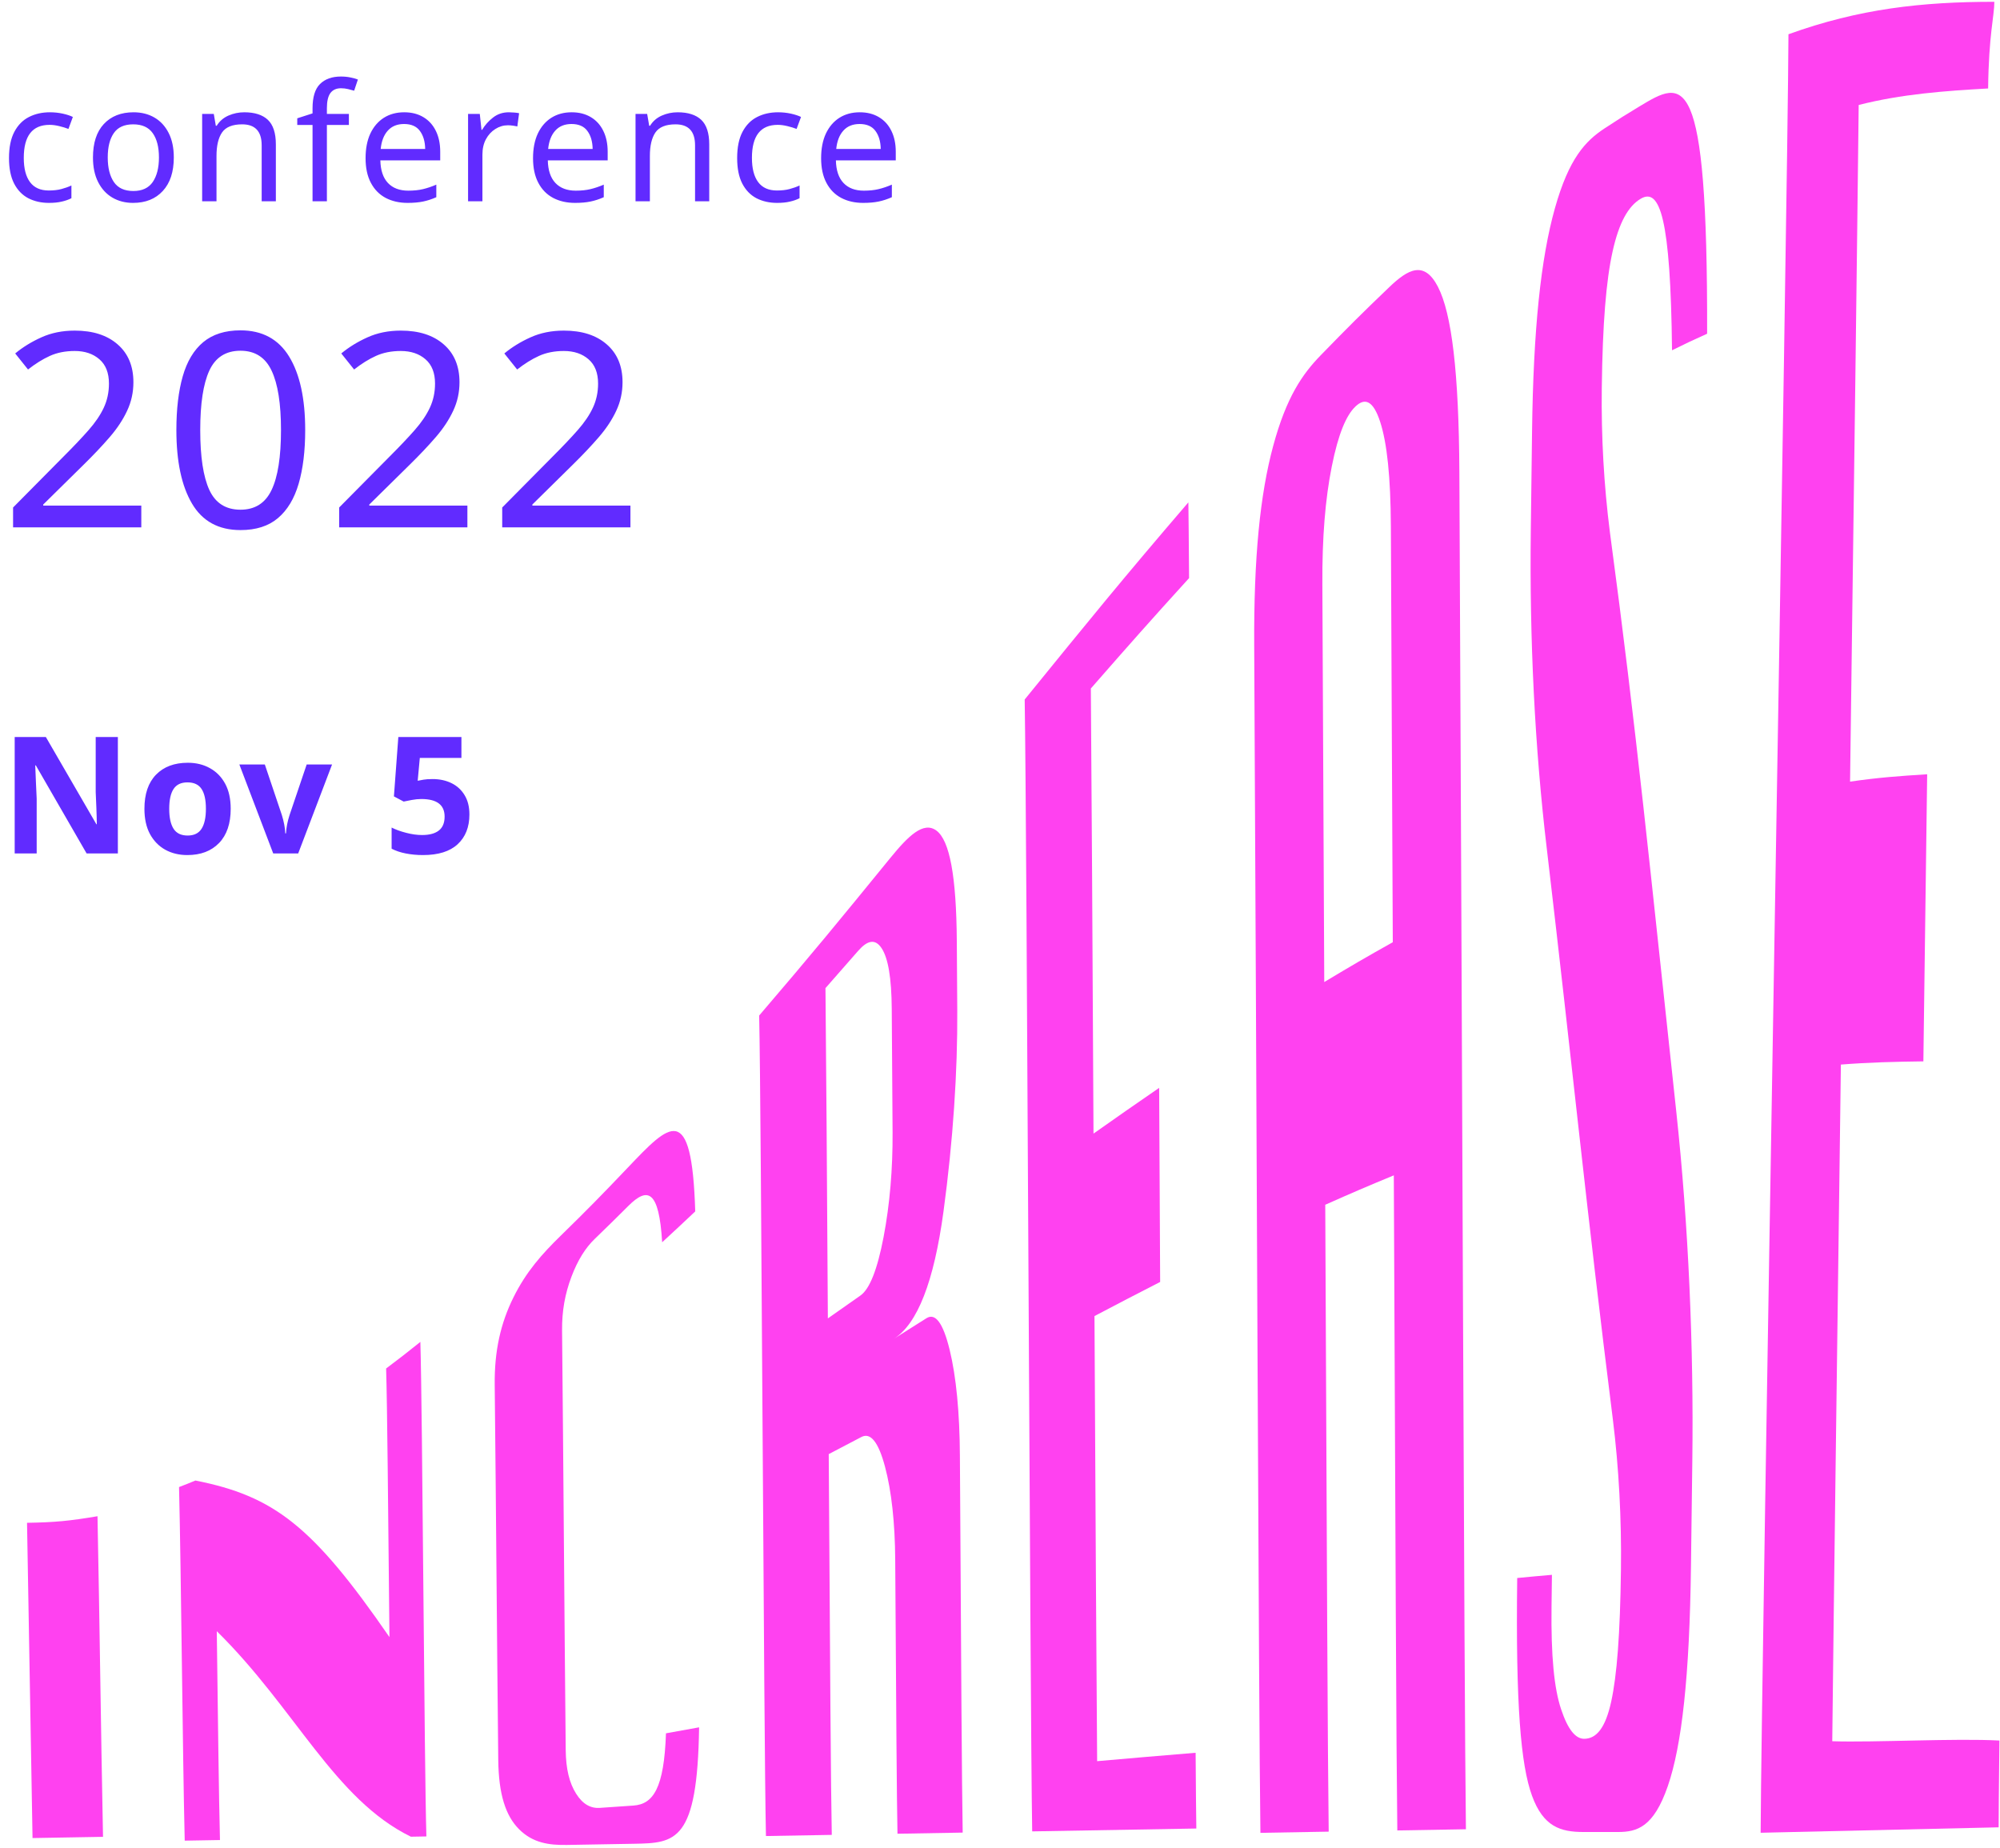
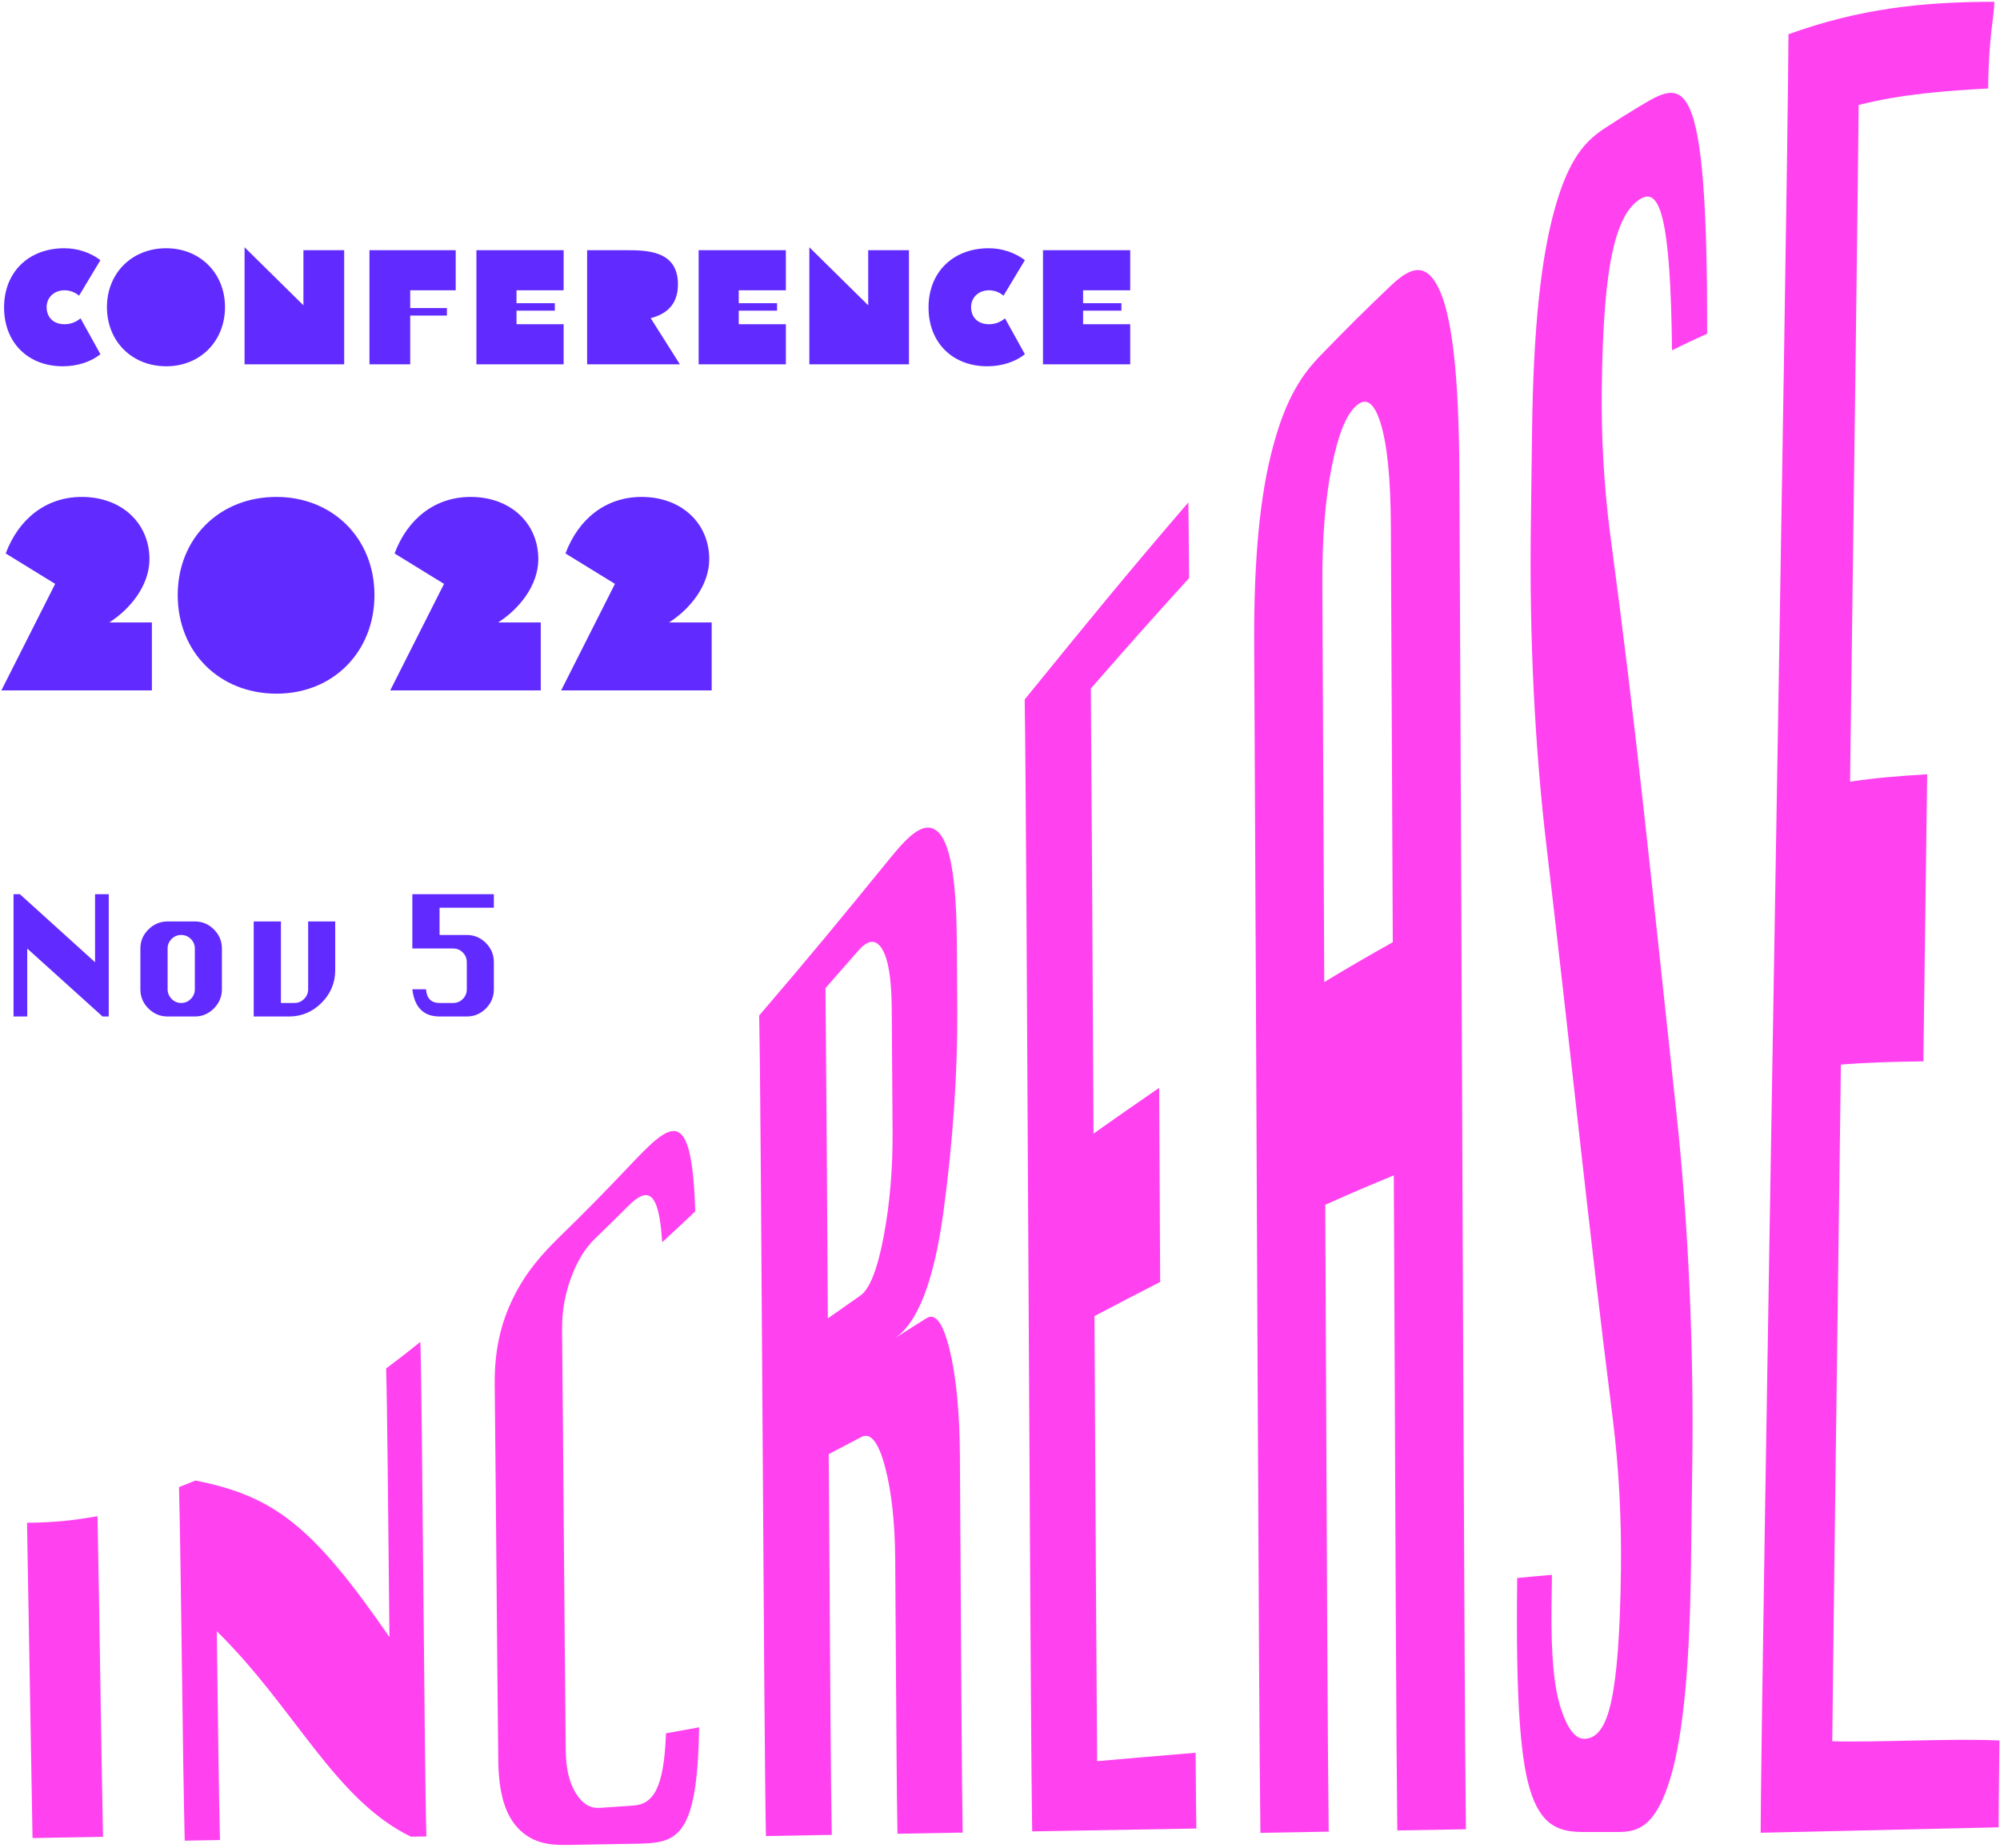
<svg xmlns="http://www.w3.org/2000/svg" width="368px" height="340px" viewBox="0 0 368 340" version="1.1">
  <g id="Page-1" stroke="none" stroke-width="1" fill="none" fill-rule="evenodd">
    <g id="iPhone-XR" transform="translate(-20, -258)">
      <g id="Group" transform="translate(20, 256)">
-         <text id="conference-2022-Nov" font-family="Flegrei-Regular, Flegrei" font-size="30" font-weight="normal" line-spacing="60" letter-spacing="1.05" fill="#612BFF">
-           <tspan x="0" y="39.035">conference </tspan>
-           <tspan x="0" y="99.035" font-size="50" letter-spacing="1.4">2022</tspan>
-           <tspan x="0" y="159.035" font-family="Silom" font-weight="bold" letter-spacing="0.84">Nov 5</tspan>
-         </text>
+         <path d="M11.55,69.395 C5.19,69.395 0.75,65.075 0.75,58.565 C0.75,52.085 5.25,47.675 11.85,47.675 C14.22,47.675 16.62,48.455 18.48,49.865 L14.55,56.405 C13.8,55.775 12.87,55.415 11.88,55.415 C9.96,55.415 8.58,56.735 8.58,58.505 C8.58,60.395 9.84,61.655 11.85,61.655 C12.99,61.655 13.95,61.295 14.82,60.575 L18.48,67.175 C16.8,68.525 14.34,69.395 11.55,69.395 Z M30.6,69.395 C24.27,69.395 19.68,64.805 19.68,58.505 C19.68,52.265 24.27,47.675 30.57,47.675 C36.81,47.675 41.4,52.265 41.4,58.505 C41.4,64.805 36.81,69.395 30.6,69.395 Z M45,69.035 L45,47.495 L55.83,58.175 L55.83,48.035 L63.33,48.035 L63.33,69.035 L45,69.035 Z M67.98,69.035 L67.98,48.035 L83.85,48.035 L83.85,55.415 L75.48,55.415 L75.48,58.685 L82.23,58.685 L82.23,60.065 L75.48,60.065 L75.48,69.035 L67.98,69.035 Z M87.66,69.035 L87.66,48.035 L103.71,48.035 L103.71,55.415 L95.04,55.415 L95.04,57.785 L102.09,57.785 L102.09,59.165 L95.04,59.165 L95.04,61.655 L103.71,61.655 L103.71,69.035 L87.66,69.035 Z M108.03,69.035 L108.03,48.035 L115.11,48.035 C118.92,48.035 124.74,48.035 124.74,54.305 C124.74,57.545 123.18,59.645 119.73,60.545 L125.1,69.035 L108.03,69.035 Z M128.55,69.035 L128.55,48.035 L144.6,48.035 L144.6,55.415 L135.93,55.415 L135.93,57.785 L142.98,57.785 L142.98,59.165 L135.93,59.165 L135.93,61.655 L144.6,61.655 L144.6,69.035 L128.55,69.035 Z M148.92,69.035 L148.92,47.495 L159.75,58.175 L159.75,48.035 L167.25,48.035 L167.25,69.035 L148.92,69.035 Z M181.65,69.395 C175.29,69.395 170.85,65.075 170.85,58.565 C170.85,52.085 175.35,47.675 181.95,47.675 C184.32,47.675 186.72,48.455 188.58,49.865 L184.65,56.405 C183.9,55.775 182.97,55.415 181.98,55.415 C180.06,55.415 178.68,56.735 178.68,58.505 C178.68,60.395 179.94,61.655 181.95,61.655 C183.09,61.655 184.05,61.295 184.92,60.575 L188.58,67.175 C186.9,68.525 184.44,69.395 181.65,69.395 Z M191.91,69.035 L191.91,48.035 L207.96,48.035 L207.96,55.415 L199.29,55.415 L199.29,57.785 L206.34,57.785 L206.34,59.165 L199.29,59.165 L199.29,61.655 L207.96,61.655 L207.96,69.035 L191.91,69.035 Z M0.25,129.035 L10.15,109.435 L1.05,103.835 C3.45,97.435 8.5,93.435 15.05,93.435 C22.4,93.435 27.5,98.285 27.5,104.885 C27.5,109.735 23.95,114.085 20.1,116.535 L27.95,116.535 L27.95,129.035 L0.25,129.035 Z M50.9,129.635 C40.35,129.635 32.7,121.985 32.7,111.485 C32.7,101.085 40.35,93.435 50.85,93.435 C61.25,93.435 68.9,101.085 68.9,111.485 C68.9,121.985 61.25,129.635 50.9,129.635 Z M71.8,129.035 L81.7,109.435 L72.6,103.835 C75,97.435 80.05,93.435 86.6,93.435 C93.95,93.435 99.05,98.285 99.05,104.885 C99.05,109.735 95.5,114.085 91.65,116.535 L99.5,116.535 L99.5,129.035 L71.8,129.035 Z M103.25,129.035 L113.15,109.435 L104.05,103.835 C106.45,97.435 111.5,93.435 118.05,93.435 C125.4,93.435 130.5,98.285 130.5,104.885 C130.5,109.735 126.95,114.085 123.1,116.535 L130.95,116.535 L130.95,129.035 L103.25,129.035 Z M2.49,189.035 L2.49,166.535 L3.66,166.535 L17.49,179.045 L17.49,166.535 L20.01,166.535 L20.01,189.035 L18.87,189.035 L5.01,176.525 L5.01,189.035 L2.49,189.035 Z M30.84,171.545 L35.85,171.545 C37.21,171.545 38.38,172.035 39.36,173.015 C40.34,173.995 40.83,175.165 40.83,176.525 L40.83,184.025 C40.83,185.385 40.34,186.56 39.36,187.55 C38.38,188.54 37.21,189.035 35.85,189.035 L30.84,189.035 C29.48,189.035 28.305,188.545 27.315,187.565 C26.325,186.585 25.83,185.405 25.83,184.025 L25.83,176.525 C25.83,175.165 26.325,173.995 27.315,173.015 C28.305,172.035 29.48,171.545 30.84,171.545 Z M30.84,176.525 L30.84,184.025 C30.84,184.705 31.085,185.295 31.575,185.795 C32.065,186.295 32.65,186.545 33.33,186.545 C34.03,186.545 34.625,186.295 35.115,185.795 C35.605,185.295 35.85,184.705 35.85,184.025 L35.85,176.525 C35.85,175.845 35.605,175.26 35.115,174.77 C34.625,174.28 34.03,174.035 33.33,174.035 C32.65,174.035 32.065,174.28 31.575,174.77 C31.085,175.26 30.84,175.845 30.84,176.525 Z M56.7,171.545 L61.68,171.545 L61.68,180.485 C61.68,182.825 60.845,184.835 59.175,186.515 C57.505,188.195 55.5,189.035 53.16,189.035 L46.68,189.035 L46.68,171.545 L51.69,171.545 L51.69,186.545 L54.18,186.545 C54.88,186.545 55.475,186.295 55.965,185.795 C56.455,185.295 56.7,184.705 56.7,184.025 L56.7,171.545 Z M75.87,166.535 L90.87,166.535 L90.87,169.025 L80.88,169.025 L80.88,174.035 L85.89,174.035 C87.25,174.035 88.42,174.525 89.4,175.505 C90.38,176.485 90.87,177.665 90.87,179.045 L90.87,184.025 C90.87,185.405 90.38,186.585 89.4,187.565 C88.42,188.545 87.25,189.035 85.89,189.035 L80.88,189.035 C77.94,189.035 76.27,187.365 75.87,184.025 L78.39,184.025 C78.51,185.705 79.34,186.545 80.88,186.545 L83.37,186.545 C84.07,186.545 84.665,186.3 85.155,185.81 C85.645,185.32 85.89,184.725 85.89,184.025 L85.89,179.045 C85.89,178.345 85.645,177.75 85.155,177.26 C84.665,176.77 84.07,176.525 83.37,176.525 L75.87,176.525 L75.87,166.535 Z" id="conference2022Nov5" fill="#612BFF" fill-rule="nonzero" />
        <g id="Group-10" transform="translate(187.0346, 173.5) rotate(-1) translate(-187.0346, -173.5) translate(3.0346, 4)" fill="#FF41F0">
          <path d="M0.07,333.018 L0.07,275.003 C5.29,275.003 7.886,274.796 13.056,274.018 C13.108,293.77 12.989,313.265 13.041,333.018 L0.07,333.018 Z" id="Fill-1" />
          <path d="M28.059,333.983 C27.948,317.761 28.261,285.135 28.15,268.914 C29.365,268.473 29.972,268.243 31.184,267.765 C45.578,270.882 52.606,276.448 66.379,297.195 C66.556,272.243 66.717,254.935 66.628,247.765 C69.186,245.916 70.463,244.958 73.013,242.983 C73.176,255.811 72.371,321.155 72.533,333.983 L69.68,333.983 C55.703,326.843 48.847,310.029 34.631,295.552 C34.555,313.752 34.477,325.489 34.547,333.983 L28.059,333.983 Z" id="Fill-3" />
          <path d="M123.056,314.787 C122.38,335.819 118.389,336 110.722,336 L98.377,336 C95.015,336 92.093,335.509 89.635,332.986 C87.178,330.464 85.96,326.468 86.001,320.128 C86.151,297.194 86.402,274.069 86.553,251.136 C86.594,244.888 87.831,239.836 90.271,235.114 C92.71,230.392 95.675,227.201 99.185,223.888 C104.208,219.148 106.714,216.682 111.716,211.608 C119.553,203.659 123.739,199.321 124,219.861 C121.529,222.113 120.292,223.229 117.817,225.431 C117.405,215.841 115.348,215.134 111.708,218.639 C109.194,221.06 107.936,222.253 105.416,224.602 C103.717,226.187 102.249,228.383 101.013,231.493 C99.774,234.607 99.145,237.773 99.119,241.355 C98.929,266.895 98.633,292.993 98.443,318.534 C98.417,322.015 99.008,324.601 100.207,326.585 C101.406,328.569 102.847,329.37 104.523,329.287 C107.01,329.165 108.25,329.101 110.73,328.969 C114.37,328.776 116.415,325.885 116.942,315.782 C119.391,315.392 120.613,315.192 123.056,314.787" id="Fill-4" />
          <path d="M148.057,239.969 C150.488,238.334 151.702,237.512 154.13,235.861 C155.837,234.7 157.314,231.163 158.568,225.18 C159.82,219.203 160.487,212.611 160.561,205.906 C160.67,196.085 160.72,191.417 160.804,183.253 C160.863,177.516 160.303,173.874 159.13,172.032 C157.959,170.192 156.506,170.57 154.789,172.47 C152.345,175.174 151.122,176.522 148.677,179.2 C148.56,194.816 148.384,210.441 148.057,239.969 L148.057,239.969 Z M135.004,335 C134.913,317.559 136.482,201.47 136.391,184.029 C146.264,172.901 151.186,167.111 161.025,155.462 C164.363,151.511 167.246,148.73 169.618,150.592 C171.989,152.452 173.119,158.97 172.99,171.018 C172.939,175.802 172.912,178.37 172.852,183.739 C172.729,194.876 171.662,207.715 169.677,220.651 C167.691,233.59 164.512,241.282 160.132,243.936 C162.556,242.467 163.767,241.731 166.19,240.256 C167.843,239.249 169.235,241.154 170.359,246.125 C171.485,251.103 171.998,257.747 171.907,265.62 C171.447,305.438 171.208,325.966 171.211,335 L159.209,335 C159.196,327.986 159.346,314.136 159.673,284.556 C159.747,277.854 159.223,271.975 158.089,267.416 C156.957,262.862 155.539,261.041 153.837,261.9 C151.416,263.122 150.205,263.73 147.781,264.939 C147.347,304.271 147.091,326.486 147.119,335 L135.004,335 Z" id="Fill-5" />
          <path d="M184,335 C184.022,310.137 186.234,151.603 186.255,126.74 C198.535,112.159 204.674,104.86 217,91 C216.99,94.254 216.964,97.227 216.887,104.937 C209.505,112.775 205.822,116.803 198.461,124.928 C198.259,146.122 198.002,167.12 197.521,206.824 C202.406,203.509 204.85,201.863 209.745,198.621 C209.571,212.811 209.48,220.14 209.306,234.331 C204.424,236.726 201.987,237.943 197.114,240.396 C196.634,280.099 196.376,301.097 196.174,322.291 C203.421,321.783 207.047,321.534 214.319,321.062 C214.241,328.773 214.216,331.745 214.206,335 L184,335 Z" id="Fill-6" />
          <path d="M240.459,179.685 C245.542,176.751 248.088,175.324 253.196,172.576 C253.636,138.895 253.859,121.845 254.178,96.022 C254.29,86.949 253.743,80.724 252.546,76.808 C251.35,72.897 249.847,72.255 248.058,73.889 C246.32,75.477 244.804,78.87 243.499,84.861 C242.193,90.859 241.494,97.845 241.388,106.524 C241.087,131.225 240.876,147.51 240.459,179.685 L240.459,179.685 Z M225.983,336 C226.074,311.846 227.657,200.191 228.651,117.617 C228.847,101.329 230.217,89.761 232.795,80.857 C235.374,71.956 238.365,67.793 241.838,64.344 C246.954,59.262 249.517,56.793 254.656,52.045 C258.141,48.823 261.154,47.187 263.604,52.138 C266.055,57.089 267.182,67.945 266.954,86.282 C265.778,180.614 263.928,309.562 263.801,336 L251.176,336 C251.244,321.18 251.753,283.034 252.635,215.469 C247.539,217.469 244.999,218.511 239.927,220.659 C239.092,285.202 238.609,321.624 238.548,336 L225.983,336 Z" id="Fill-7" />
          <path d="M304.503,64.366 C304.243,39.975 302.263,34.403 298.752,36.475 C296.479,37.817 294.758,40.816 293.572,46.17 C292.384,51.526 291.73,59.313 291.579,71.346 C291.468,80.229 291.966,89.173 293.079,97.877 C298.027,134.71 300.415,159.46 305.289,204.477 C307.536,225.324 308.507,247.78 308.237,268.719 C308.132,276.894 308.081,280.803 307.99,288.105 C307.734,308.297 306.317,321.07 303.72,328.58 C301.121,336.091 298.097,337 294.566,337 L288.21,337 C283.981,337 280.813,336.021 278.741,330.326 C276.669,324.634 275.726,313.622 276.017,290.266 C278.568,290.018 279.845,289.9 282.406,289.681 C282.374,292.223 282.351,294.134 282.334,295.481 C282.221,304.65 282.81,310.547 284.086,314.39 C285.363,318.234 286.793,319.874 288.374,319.851 C290.615,319.817 292.259,317.834 293.312,313.007 C294.365,308.186 294.955,300.644 295.105,288.739 C295.222,279.454 294.728,270.008 293.618,261.098 C288.696,221.905 286.323,197.397 281.48,156.218 C279.241,137.517 278.267,117.328 278.519,97.483 C278.616,89.858 278.663,86.207 278.747,79.367 C278.982,60.46 280.373,47.399 282.956,38.224 C285.538,29.049 288.561,25.853 292.112,23.521 C294.675,21.837 295.958,21.028 298.529,19.48 C306.635,14.6 311.069,11.978 310.963,61.317 C308.374,62.478 307.082,63.088 304.503,64.366 Z" id="Fill-8" transform="translate(293.4651, 176.9997) rotate(1) translate(-293.4651, -176.9997) " />
          <path d="M320.948,338 C321.059,307.182 325.955,37.894 326.066,7.076 C339.072,2.38 350.638,1.104 363.947,1.104 C363.947,3.702 362.914,7.179 362.804,17.051 C354.818,17.5 346.858,18.08 338.988,20.089 C338.649,50.328 338.213,83.042 337.4,144.595 C342.649,143.835 346.285,143.573 351.588,143.24 C351.311,164.223 351.166,175.081 350.889,196.063 C345.589,196.134 340.955,196.243 335.712,196.654 C334.899,258.207 334.463,290.921 334.124,321.16 C341.96,321.415 356.909,320.587 364.881,321.036 C364.771,330.908 364.738,334.402 364.738,337 L320.948,338 Z" id="Fill-9" transform="translate(342.9142, 169.5519) rotate(1) translate(-342.9142, -169.5519) " />
        </g>
      </g>
    </g>
  </g>
</svg>
